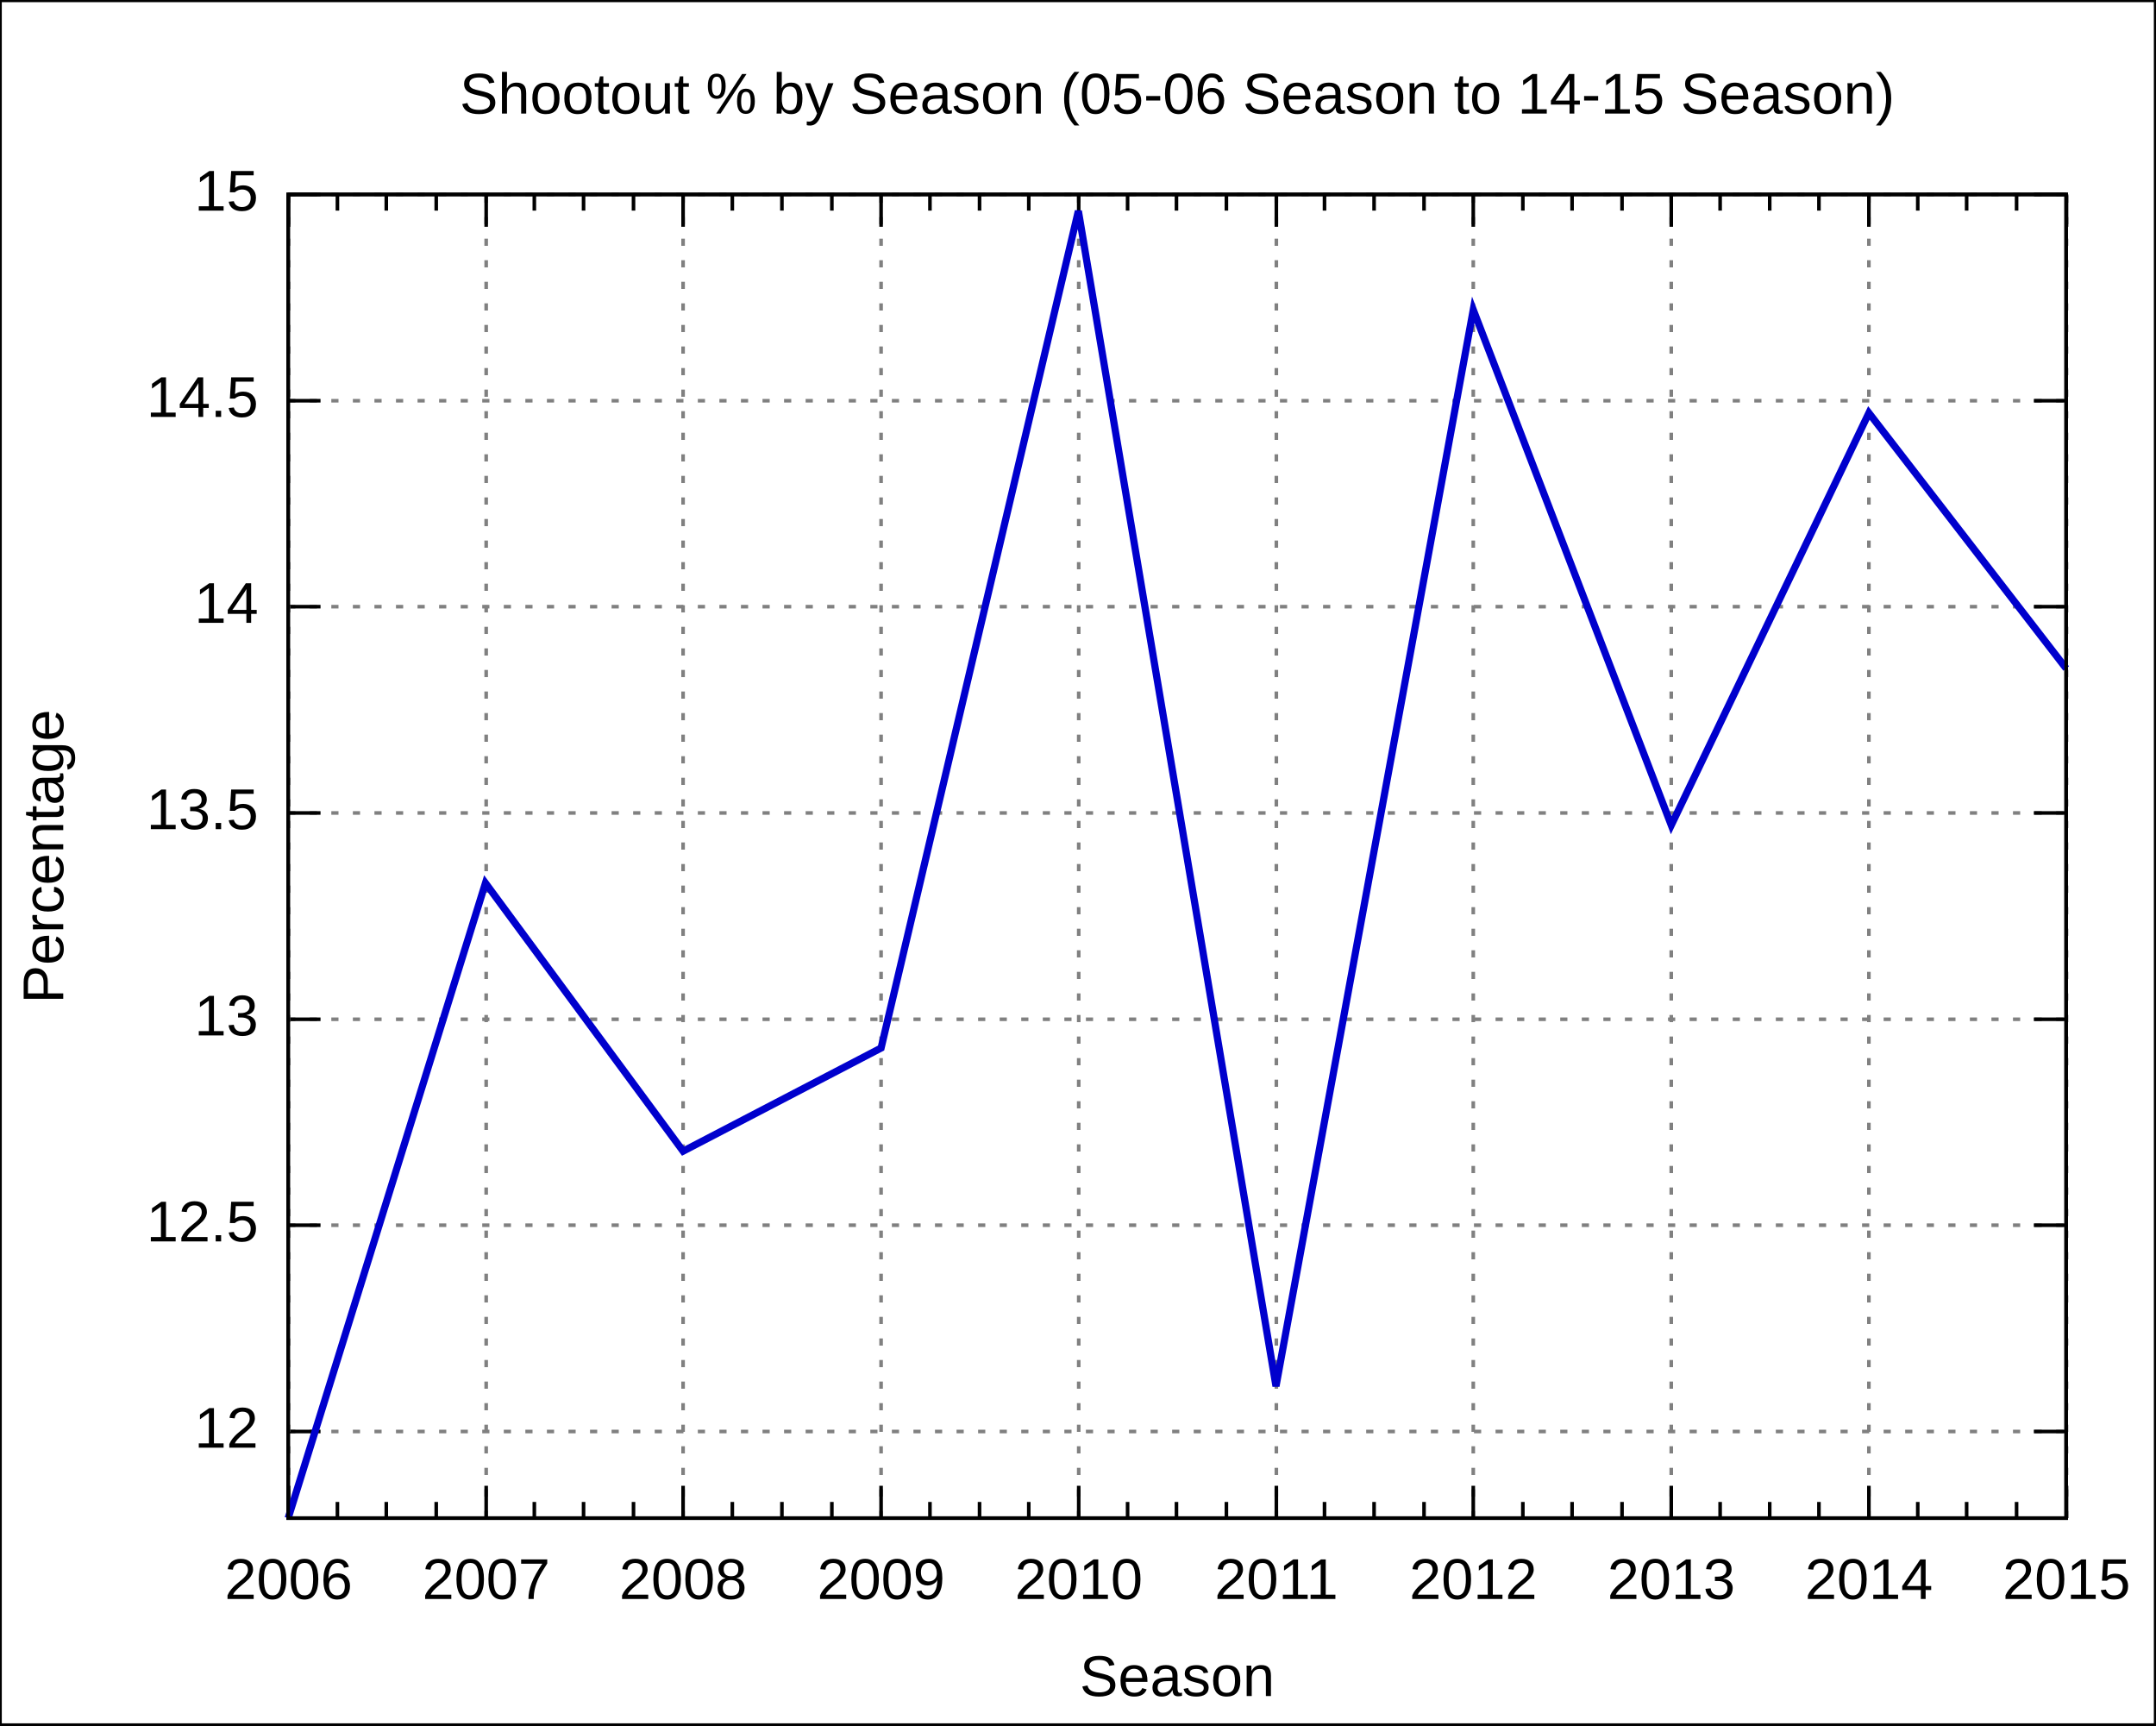
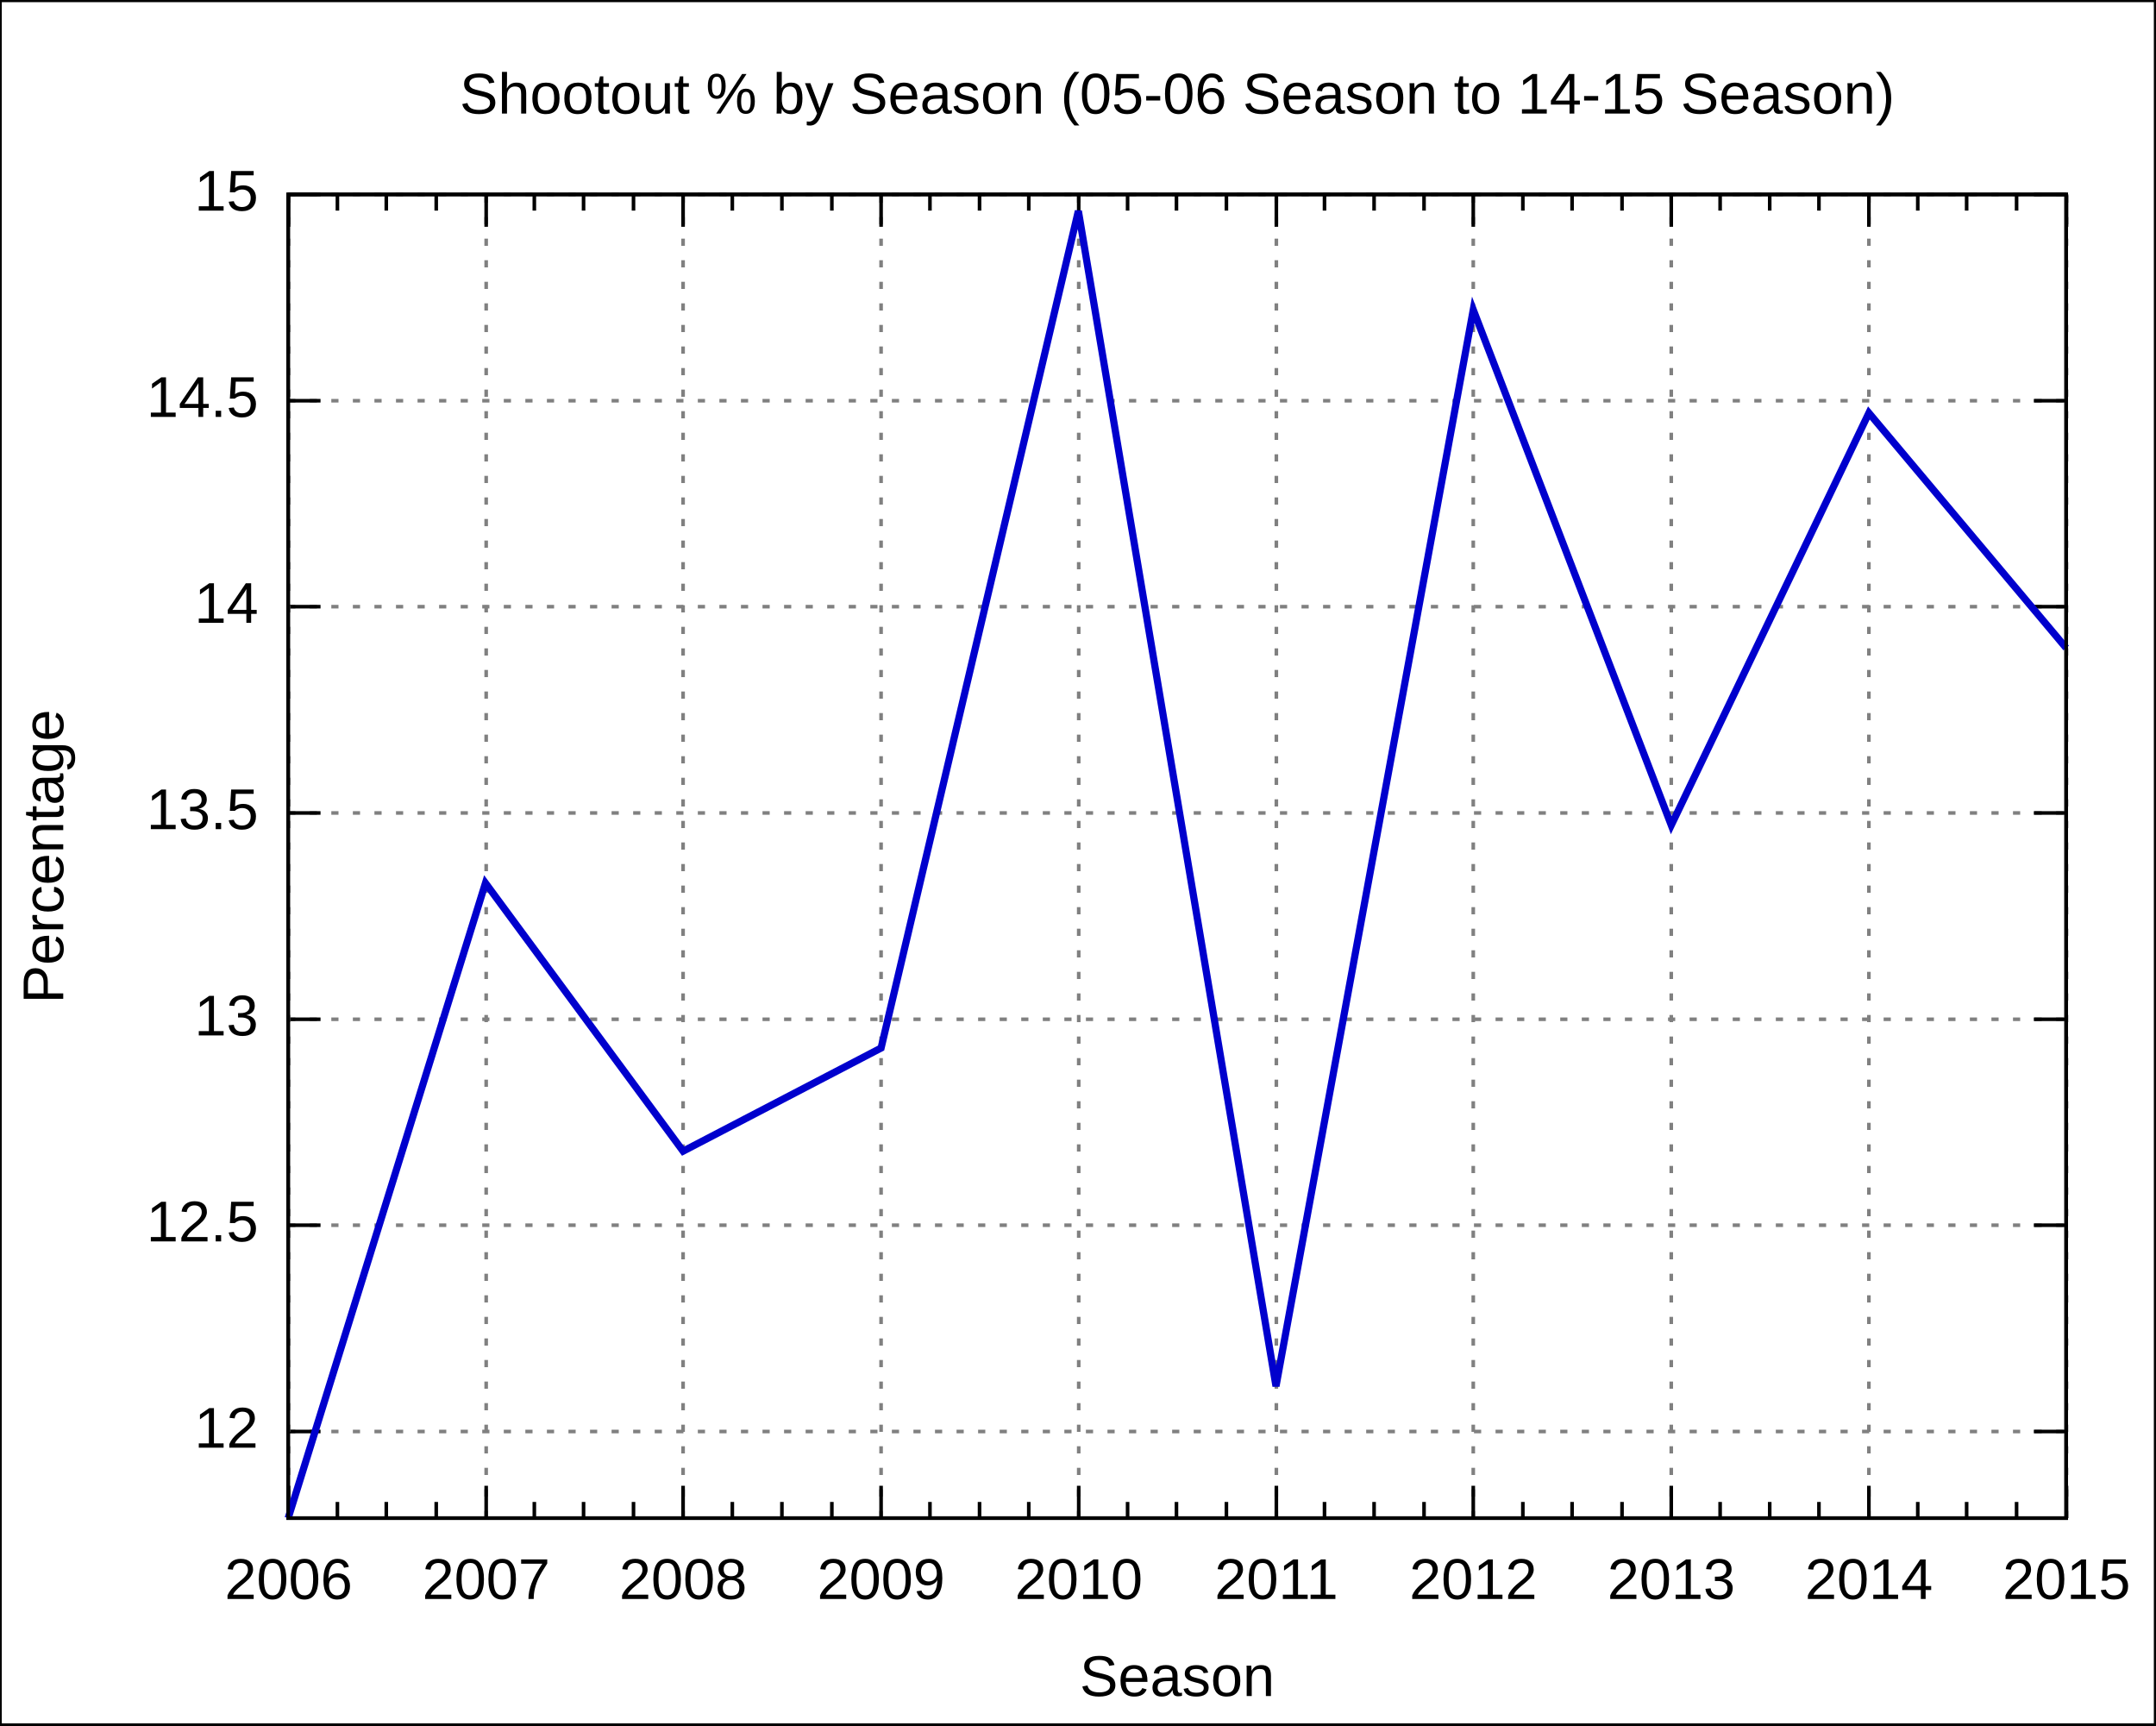
<svg xmlns="http://www.w3.org/2000/svg" xmlns:xlink="http://www.w3.org/1999/xlink" width="600" height="480" viewBox="0 0 600 480">
  <g id="gnuplot_canvas">
    <rect x="0" y="0" width="600" height="480" fill="none" />
    <defs>
      <circle id="gpDot" r="0.5" stroke-width="0.5" />
      <path id="gpPt0" stroke-width="0.222" stroke="currentColor" d="M-1,0 h2 M0,-1 v2" />
      <path id="gpPt1" stroke-width="0.222" stroke="currentColor" d="M-1,-1 L1,1 M1,-1 L-1,1" />
      <path id="gpPt2" stroke-width="0.222" stroke="currentColor" d="M-1,0 L1,0 M0,-1 L0,1 M-1,-1 L1,1 M-1,1 L1,-1" />
      <rect id="gpPt3" stroke-width="0.222" stroke="currentColor" x="-1" y="-1" width="2" height="2" />
      <rect id="gpPt4" stroke-width="0.222" stroke="currentColor" fill="currentColor" x="-1" y="-1" width="2" height="2" />
      <circle id="gpPt5" stroke-width="0.222" stroke="currentColor" cx="0" cy="0" r="1" />
      <use xlink:href="#gpPt5" id="gpPt6" fill="currentColor" stroke="none" />
      <path id="gpPt7" stroke-width="0.222" stroke="currentColor" d="M0,-1.33 L-1.33,0.67 L1.33,0.67 z" />
      <use xlink:href="#gpPt7" id="gpPt8" fill="currentColor" stroke="none" />
      <use xlink:href="#gpPt7" id="gpPt9" stroke="currentColor" transform="rotate(180)" />
      <use xlink:href="#gpPt9" id="gpPt10" fill="currentColor" stroke="none" />
      <use xlink:href="#gpPt3" id="gpPt11" stroke="currentColor" transform="rotate(45)" />
      <use xlink:href="#gpPt11" id="gpPt12" fill="currentColor" stroke="none" />
    </defs>
    <g style="fill:none; color:white; stroke:currentColor; stroke-width:1.00; stroke-linecap:butt; stroke-linejoin:miter">
</g>
    <g style="fill:none; color:black; stroke:currentColor; stroke-width:1.00; stroke-linecap:butt; stroke-linejoin:miter">
      <g style="stroke:none; shape-rendering:crispEdges">
        <polygon fill="rgb(255, 255, 255)" points="0.0,480.0 599.9,480.0 599.9,0.1 0.0,0.1 " />
      </g>
      <path stroke="black" d="M0.0,480.0 L0.0,0.1 L599.9,0.1 L599.9,480.0 L0.0,480.0  " />
    </g>
    <g style="fill:none; color:gray; stroke:currentColor; stroke-width:1.00; stroke-linecap:butt; stroke-linejoin:miter">
      <path stroke="gray" stroke-dasharray=" 2,4" class="gridline" d="M80.2,398.3 L575.0,398.3  " />
    </g>
    <g style="fill:none; color:black; stroke:currentColor; stroke-width:1.00; stroke-linecap:butt; stroke-linejoin:miter">
      <path stroke="black" d="M80.2,398.3 L89.2,398.3 M575.0,398.3 L566.0,398.3  " />
      <g transform="translate(71.9,402.8)" style="stroke:none; fill:black; font-family:Arial; font-size:12.00pt; text-anchor:end">
        <text> 12</text>
      </g>
    </g>
    <g style="fill:none; color:gray; stroke:currentColor; stroke-width:1.00; stroke-linecap:butt; stroke-linejoin:miter">
      <path stroke="gray" stroke-dasharray=" 2,4" class="gridline" d="M80.2,340.9 L575.0,340.9  " />
    </g>
    <g style="fill:none; color:black; stroke:currentColor; stroke-width:1.00; stroke-linecap:butt; stroke-linejoin:miter">
      <path stroke="black" d="M80.2,340.9 L89.2,340.9 M575.0,340.9 L566.0,340.9  " />
      <g transform="translate(71.9,345.4)" style="stroke:none; fill:black; font-family:Arial; font-size:12.00pt; text-anchor:end">
        <text> 12.5</text>
      </g>
    </g>
    <g style="fill:none; color:gray; stroke:currentColor; stroke-width:1.00; stroke-linecap:butt; stroke-linejoin:miter">
      <path stroke="gray" stroke-dasharray=" 2,4" class="gridline" d="M80.2,283.6 L575.0,283.6  " />
    </g>
    <g style="fill:none; color:black; stroke:currentColor; stroke-width:1.00; stroke-linecap:butt; stroke-linejoin:miter">
      <path stroke="black" d="M80.2,283.6 L89.2,283.6 M575.0,283.6 L566.0,283.6  " />
      <g transform="translate(71.9,288.1)" style="stroke:none; fill:black; font-family:Arial; font-size:12.00pt; text-anchor:end">
        <text> 13</text>
      </g>
    </g>
    <g style="fill:none; color:gray; stroke:currentColor; stroke-width:1.00; stroke-linecap:butt; stroke-linejoin:miter">
      <path stroke="gray" stroke-dasharray=" 2,4" class="gridline" d="M80.2,226.2 L575.0,226.2  " />
    </g>
    <g style="fill:none; color:black; stroke:currentColor; stroke-width:1.00; stroke-linecap:butt; stroke-linejoin:miter">
      <path stroke="black" d="M80.2,226.2 L89.2,226.2 M575.0,226.2 L566.0,226.2  " />
      <g transform="translate(71.9,230.7)" style="stroke:none; fill:black; font-family:Arial; font-size:12.00pt; text-anchor:end">
        <text> 13.5</text>
      </g>
    </g>
    <g style="fill:none; color:gray; stroke:currentColor; stroke-width:1.00; stroke-linecap:butt; stroke-linejoin:miter">
      <path stroke="gray" stroke-dasharray=" 2,4" class="gridline" d="M80.2,168.8 L575.0,168.8  " />
    </g>
    <g style="fill:none; color:black; stroke:currentColor; stroke-width:1.00; stroke-linecap:butt; stroke-linejoin:miter">
      <path stroke="black" d="M80.2,168.8 L89.2,168.8 M575.0,168.8 L566.0,168.8  " />
      <g transform="translate(71.9,173.3)" style="stroke:none; fill:black; font-family:Arial; font-size:12.00pt; text-anchor:end">
        <text> 14</text>
      </g>
    </g>
    <g style="fill:none; color:gray; stroke:currentColor; stroke-width:1.00; stroke-linecap:butt; stroke-linejoin:miter">
      <path stroke="gray" stroke-dasharray=" 2,4" class="gridline" d="M80.2,111.5 L575.0,111.5  " />
    </g>
    <g style="fill:none; color:black; stroke:currentColor; stroke-width:1.00; stroke-linecap:butt; stroke-linejoin:miter">
      <path stroke="black" d="M80.2,111.5 L89.2,111.5 M575.0,111.5 L566.0,111.5  " />
      <g transform="translate(71.9,116.0)" style="stroke:none; fill:black; font-family:Arial; font-size:12.00pt; text-anchor:end">
        <text> 14.5</text>
      </g>
    </g>
    <g style="fill:none; color:gray; stroke:currentColor; stroke-width:1.00; stroke-linecap:butt; stroke-linejoin:miter">
      <path stroke="gray" stroke-dasharray=" 2,4" class="gridline" d="M80.2,54.1 L575.0,54.1  " />
    </g>
    <g style="fill:none; color:black; stroke:currentColor; stroke-width:1.00; stroke-linecap:butt; stroke-linejoin:miter">
      <path stroke="black" d="M80.2,54.1 L89.2,54.1 M575.0,54.1 L566.0,54.1  " />
      <g transform="translate(71.9,58.6)" style="stroke:none; fill:black; font-family:Arial; font-size:12.00pt; text-anchor:end">
        <text> 15</text>
      </g>
    </g>
    <g style="fill:none; color:gray; stroke:currentColor; stroke-width:1.00; stroke-linecap:butt; stroke-linejoin:miter">
      <path stroke="gray" stroke-dasharray=" 2,4" class="gridline" d="M80.3,422.4 L80.3,54.1  " />
    </g>
    <g style="fill:none; color:black; stroke:currentColor; stroke-width:1.00; stroke-linecap:butt; stroke-linejoin:miter">
      <path stroke="black" d="M80.3,422.4 L80.3,413.4 M80.3,54.1 L80.3,63.1  " />
      <g transform="translate(80.3,444.9)" style="stroke:none; fill:black; font-family:Arial; font-size:12.00pt; text-anchor:middle">
        <text>2006</text>
      </g>
      <path stroke="black" d="M93.9,422.4 L93.9,417.9 M93.9,54.1 L93.9,58.6 M107.5,422.4 L107.5,417.9 M107.5,54.1 L107.5,58.6    M121.4,422.4 L121.4,417.9 M121.4,54.1 L121.4,58.6  " />
    </g>
    <g style="fill:none; color:gray; stroke:currentColor; stroke-width:1.00; stroke-linecap:butt; stroke-linejoin:miter">
      <path stroke="gray" stroke-dasharray=" 2,4" class="gridline" d="M135.3,422.4 L135.3,54.1  " />
    </g>
    <g style="fill:none; color:black; stroke:currentColor; stroke-width:1.00; stroke-linecap:butt; stroke-linejoin:miter">
      <path stroke="black" d="M135.3,422.4 L135.3,413.4 M135.3,54.1 L135.3,63.1  " />
      <g transform="translate(135.3,444.9)" style="stroke:none; fill:black; font-family:Arial; font-size:12.00pt; text-anchor:middle">
        <text>2007</text>
      </g>
      <path stroke="black" d="M148.7,422.4 L148.7,417.9 M148.7,54.1 L148.7,58.6 M162.4,422.4 L162.4,417.9 M162.4,54.1 L162.4,58.6    M176.3,422.4 L176.3,417.9 M176.3,54.1 L176.3,58.6  " />
    </g>
    <g style="fill:none; color:gray; stroke:currentColor; stroke-width:1.00; stroke-linecap:butt; stroke-linejoin:miter">
      <path stroke="gray" stroke-dasharray=" 2,4" class="gridline" d="M190.1,422.4 L190.1,54.1  " />
    </g>
    <g style="fill:none; color:black; stroke:currentColor; stroke-width:1.00; stroke-linecap:butt; stroke-linejoin:miter">
      <path stroke="black" d="M190.1,422.4 L190.1,413.4 M190.1,54.1 L190.1,63.1  " />
      <g transform="translate(190.1,444.9)" style="stroke:none; fill:black; font-family:Arial; font-size:12.00pt; text-anchor:middle">
        <text>2008</text>
      </g>
      <path stroke="black" d="M203.8,422.4 L203.8,417.9 M203.8,54.1 L203.8,58.6 M217.6,422.4 L217.6,417.9 M217.6,54.1 L217.6,58.6    M231.5,422.4 L231.5,417.9 M231.5,54.1 L231.5,58.6  " />
    </g>
    <g style="fill:none; color:gray; stroke:currentColor; stroke-width:1.00; stroke-linecap:butt; stroke-linejoin:miter">
      <path stroke="gray" stroke-dasharray=" 2,4" class="gridline" d="M245.2,422.4 L245.2,54.1  " />
    </g>
    <g style="fill:none; color:black; stroke:currentColor; stroke-width:1.00; stroke-linecap:butt; stroke-linejoin:miter">
      <path stroke="black" d="M245.2,422.4 L245.2,413.4 M245.2,54.1 L245.2,63.1  " />
      <g transform="translate(245.2,444.9)" style="stroke:none; fill:black; font-family:Arial; font-size:12.00pt; text-anchor:middle">
        <text>2009</text>
      </g>
      <path stroke="black" d="M258.8,422.4 L258.8,417.9 M258.8,54.1 L258.8,58.6 M272.6,422.4 L272.6,417.9 M272.6,54.1 L272.6,58.6    M286.3,422.4 L286.3,417.9 M286.3,54.1 L286.3,58.6  " />
    </g>
    <g style="fill:none; color:gray; stroke:currentColor; stroke-width:1.00; stroke-linecap:butt; stroke-linejoin:miter">
      <path stroke="gray" stroke-dasharray=" 2,4" class="gridline" d="M300.2,422.4 L300.2,54.1  " />
    </g>
    <g style="fill:none; color:black; stroke:currentColor; stroke-width:1.00; stroke-linecap:butt; stroke-linejoin:miter">
      <path stroke="black" d="M300.2,422.4 L300.2,413.4 M300.2,54.1 L300.2,63.1  " />
      <g transform="translate(300.2,444.9)" style="stroke:none; fill:black; font-family:Arial; font-size:12.00pt; text-anchor:middle">
        <text>2010</text>
      </g>
      <path stroke="black" d="M313.8,422.4 L313.8,417.9 M313.8,54.1 L313.8,58.6 M327.4,422.4 L327.4,417.9 M327.4,54.1 L327.4,58.6    M341.3,422.4 L341.3,417.9 M341.3,54.1 L341.3,58.6  " />
    </g>
    <g style="fill:none; color:gray; stroke:currentColor; stroke-width:1.00; stroke-linecap:butt; stroke-linejoin:miter">
      <path stroke="gray" stroke-dasharray=" 2,4" class="gridline" d="M355.2,422.4 L355.2,54.1  " />
    </g>
    <g style="fill:none; color:black; stroke:currentColor; stroke-width:1.00; stroke-linecap:butt; stroke-linejoin:miter">
      <path stroke="black" d="M355.2,422.4 L355.2,413.4 M355.2,54.1 L355.2,63.1  " />
      <g transform="translate(355.2,444.9)" style="stroke:none; fill:black; font-family:Arial; font-size:12.00pt; text-anchor:middle">
        <text>2011</text>
      </g>
      <path stroke="black" d="M368.6,422.4 L368.6,417.9 M368.6,54.1 L368.6,58.6 M382.4,422.4 L382.4,417.9 M382.4,54.1 L382.4,58.6    M396.3,422.4 L396.3,417.9 M396.3,54.1 L396.3,58.6  " />
    </g>
    <g style="fill:none; color:gray; stroke:currentColor; stroke-width:1.00; stroke-linecap:butt; stroke-linejoin:miter">
      <path stroke="gray" stroke-dasharray=" 2,4" class="gridline" d="M410.0,422.4 L410.0,54.1  " />
    </g>
    <g style="fill:none; color:black; stroke:currentColor; stroke-width:1.00; stroke-linecap:butt; stroke-linejoin:miter">
      <path stroke="black" d="M410.0,422.4 L410.0,413.4 M410.0,54.1 L410.0,63.1  " />
      <g transform="translate(410.0,444.9)" style="stroke:none; fill:black; font-family:Arial; font-size:12.00pt; text-anchor:middle">
        <text>2012</text>
      </g>
      <path stroke="black" d="M423.8,422.4 L423.8,417.9 M423.8,54.1 L423.8,58.6 M437.5,422.4 L437.5,417.9 M437.5,54.1 L437.5,58.6    M451.4,422.4 L451.4,417.9 M451.4,54.1 L451.4,58.6  " />
    </g>
    <g style="fill:none; color:gray; stroke:currentColor; stroke-width:1.00; stroke-linecap:butt; stroke-linejoin:miter">
      <path stroke="gray" stroke-dasharray=" 2,4" class="gridline" d="M465.1,422.4 L465.1,54.1  " />
    </g>
    <g style="fill:none; color:black; stroke:currentColor; stroke-width:1.00; stroke-linecap:butt; stroke-linejoin:miter">
      <path stroke="black" d="M465.1,422.4 L465.1,413.4 M465.1,54.1 L465.1,63.1  " />
      <g transform="translate(465.1,444.9)" style="stroke:none; fill:black; font-family:Arial; font-size:12.00pt; text-anchor:middle">
        <text>2013</text>
      </g>
      <path stroke="black" d="M478.7,422.4 L478.7,417.9 M478.7,54.1 L478.7,58.6 M492.5,422.4 L492.5,417.9 M492.5,54.1 L492.5,58.6    M506.2,422.4 L506.2,417.9 M506.2,54.1 L506.2,58.6  " />
    </g>
    <g style="fill:none; color:gray; stroke:currentColor; stroke-width:1.00; stroke-linecap:butt; stroke-linejoin:miter">
      <path stroke="gray" stroke-dasharray=" 2,4" class="gridline" d="M520.1,422.4 L520.1,63.1 L520.1,54.1  " />
    </g>
    <g style="fill:none; color:black; stroke:currentColor; stroke-width:1.00; stroke-linecap:butt; stroke-linejoin:miter">
      <path stroke="black" d="M520.1,422.4 L520.1,413.4 M520.1,54.1 L520.1,63.1  " />
      <g transform="translate(520.1,444.9)" style="stroke:none; fill:black; font-family:Arial; font-size:12.00pt; text-anchor:middle">
        <text>2014</text>
      </g>
      <path stroke="black" d="M533.7,422.4 L533.7,417.9 M533.7,54.1 L533.7,58.6 M547.3,422.4 L547.3,417.9 M547.3,54.1 L547.3,58.6    M561.2,422.4 L561.2,417.9 M561.2,54.1 L561.2,58.6  " />
    </g>
    <g style="fill:none; color:gray; stroke:currentColor; stroke-width:1.00; stroke-linecap:butt; stroke-linejoin:miter">
      <path stroke="gray" stroke-dasharray=" 2,4" class="gridline" d="M575.1,422.4 L575.1,54.1  " />
    </g>
    <g style="fill:none; color:black; stroke:currentColor; stroke-width:1.00; stroke-linecap:butt; stroke-linejoin:miter">
      <path stroke="black" d="M575.1,422.4 L575.1,413.4 M575.1,54.1 L575.1,63.1  " />
      <g transform="translate(575.1,444.9)" style="stroke:none; fill:black; font-family:Arial; font-size:12.00pt; text-anchor:middle">
        <text>2015</text>
      </g>
      <path stroke="black" d="M80.2,54.1 L80.2,422.4 L575.0,422.4 L575.0,54.1 L80.2,54.1 Z  " />
      <g transform="translate(17.6,238.3) rotate(270)" style="stroke:none; fill:black; font-family:Arial; font-size:12.00pt; text-anchor:middle">
        <text>Percentage</text>
      </g>
      <g transform="translate(327.6,471.9)" style="stroke:none; fill:black; font-family:Arial; font-size:12.00pt; text-anchor:middle">
        <text>Season</text>
      </g>
      <g transform="translate(327.6,31.6)" style="stroke:none; fill:black; font-family:Arial; font-size:12.00pt; text-anchor:middle">
        <text>Shootout % by Season (05-06 Season to 14-15 Season)</text>
      </g>
    </g>
    <g id="gnuplot_plot_1">
      <g style="fill:none; color:white; stroke:black; stroke-width:2.00; stroke-linecap:butt; stroke-linejoin:miter">
</g>
      <g style="fill:none; color:red; stroke:currentColor; stroke-width:2.00; stroke-linecap:butt; stroke-linejoin:miter">
-         <path stroke="rgb(  0,   0, 205)" d="M575.0,186.0 L520.1,114.9 L465.1,229.6 L410.0,86.2 L355.1,385.7 L300.1,58.7 L245.2,291.6 L190.1,320.3    L135.1,245.7 L80.2,422.4  " />
+         <path stroke="rgb(  0,   0, 205)" d="M575.0,180.3 L520.1,114.9 L465.1,229.6 L410.0,86.2 L355.1,385.7 L300.1,58.7 L245.2,291.6 L190.1,320.3    L135.1,245.7 L80.2,422.4  " />
      </g>
    </g>
    <g style="fill:none; color:white; stroke:rgb(  0,   0, 205); stroke-width:1.00; stroke-linecap:butt; stroke-linejoin:miter">
</g>
    <g style="fill:none; color:black; stroke:currentColor; stroke-width:1.00; stroke-linecap:butt; stroke-linejoin:miter">
      <path stroke="black" d="M80.2,54.1 L80.2,422.4 L575.0,422.4 L575.0,54.1 L80.2,54.1 Z  " />
    </g>
  </g>
</svg>
